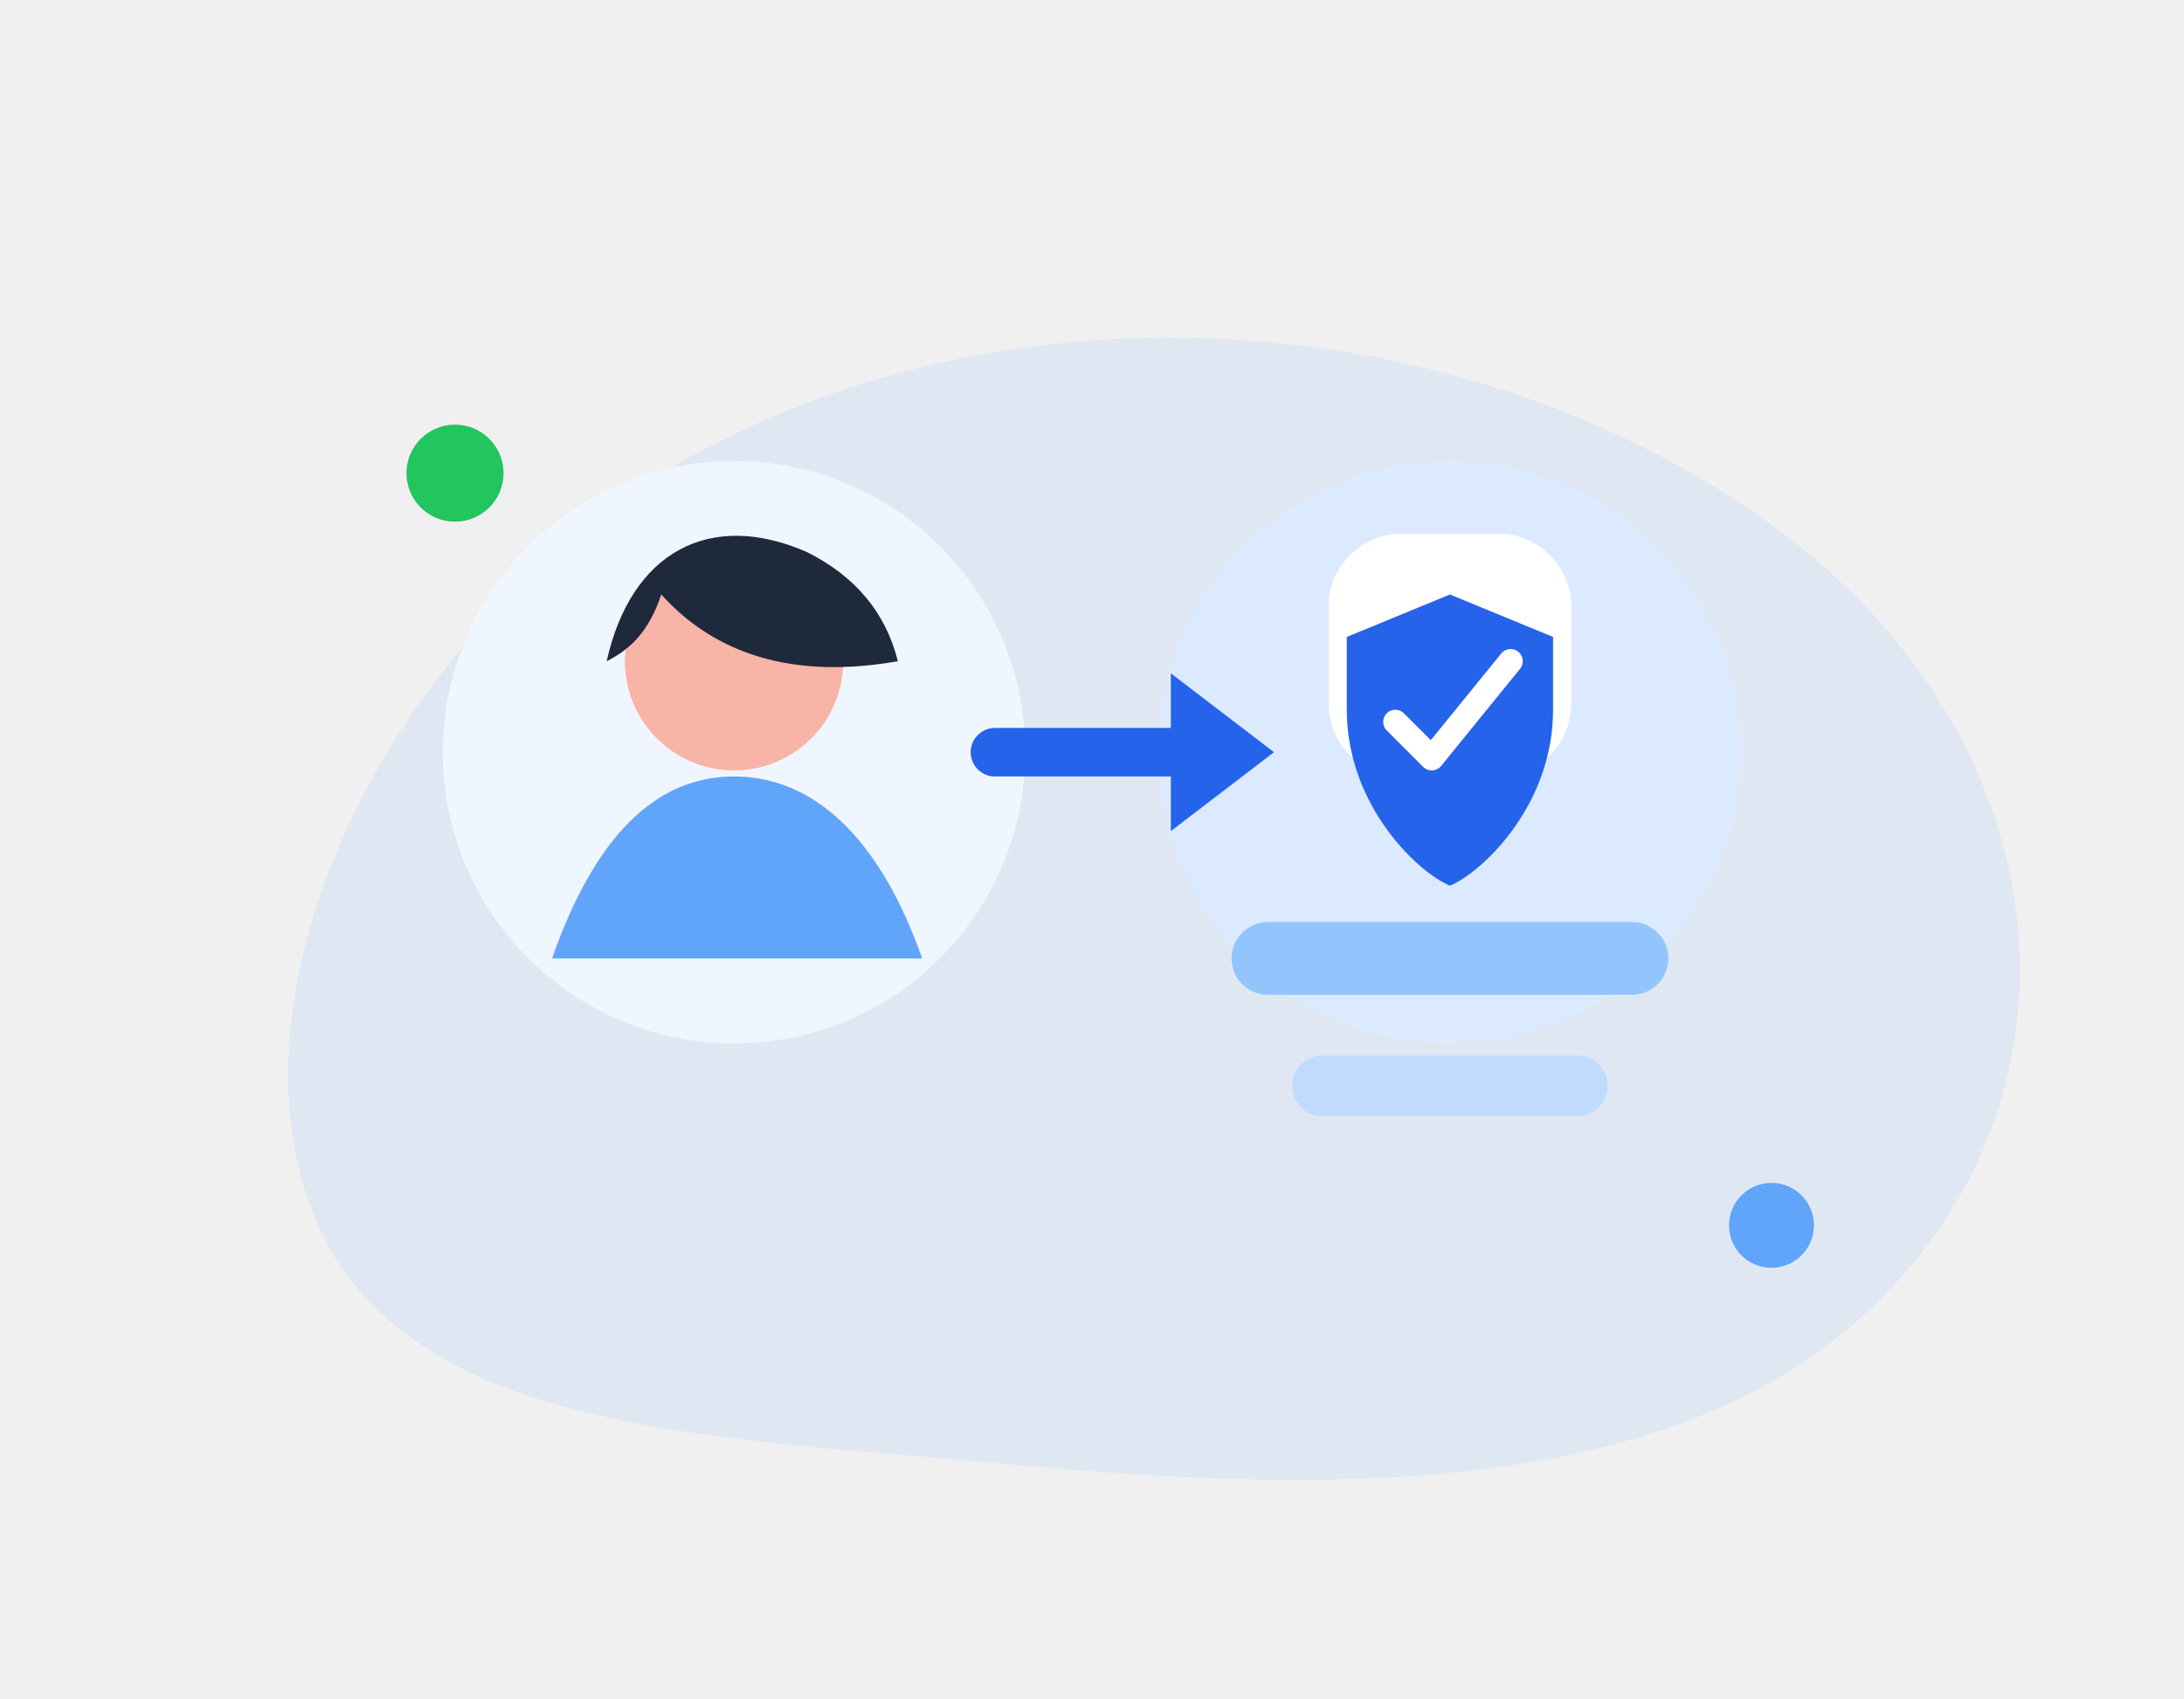
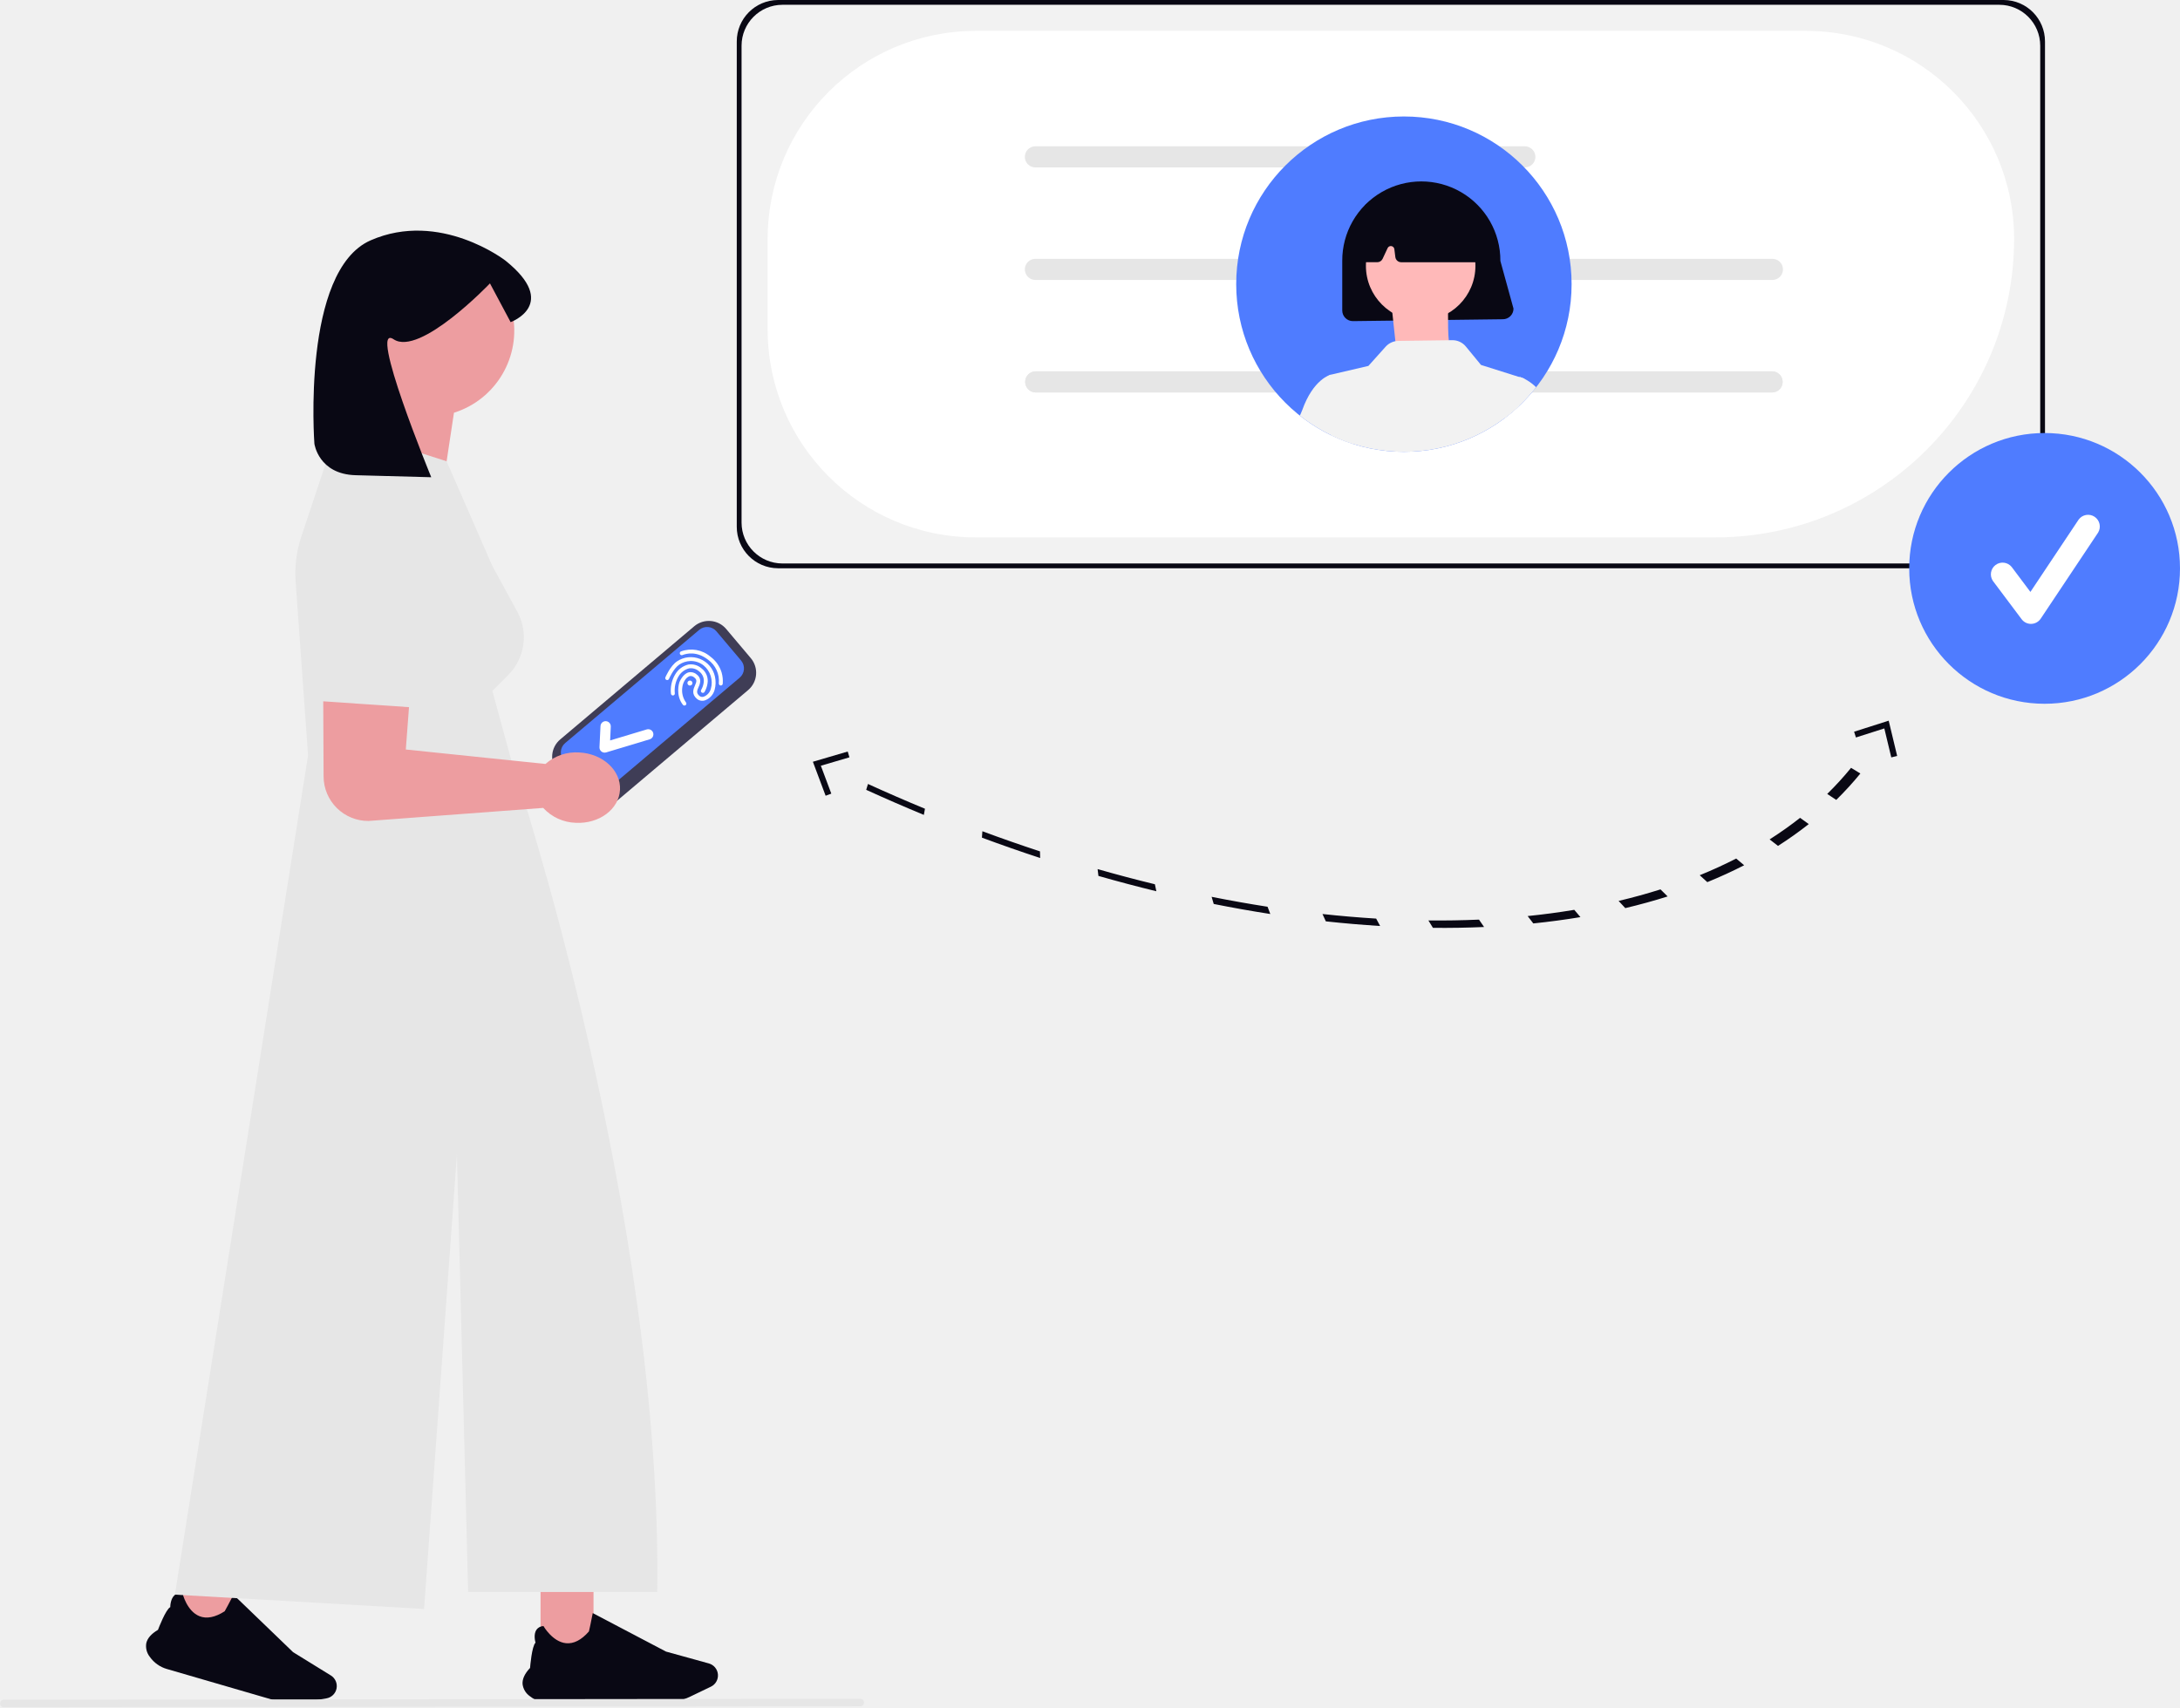
- <svg xmlns="http://www.w3.org/2000/svg" viewBox="0 0 360 280" role="img" aria-label="Federated account binding">
-   <path fill="#93c5fd" fill-opacity=".18" d="M55 207c-21-36 4-96 51-127 56-36 136-31 188 8 45 34 51 89 18 124-34 37-97 34-150 29-44-4-89-5-107-34Z" />
-   <circle cx="121" cy="124" r="48" fill="#eff6ff" />
-   <circle cx="239" cy="124" r="48" fill="#dbeafe" />
-   <path fill="none" stroke="#2563eb" stroke-linecap="round" stroke-width="8" d="M164 124h32" />
-   <path fill="#2563eb" d="m193 111 17 13-17 13v-26Z" />
-   <circle cx="121" cy="109" r="18" fill="#f9b4a8" />
-   <path fill="#1e293b" d="M100 109c4-18 17-25 33-18 8 4 13 10 15 18-17 3-30-1-39-11-2 6-5 9-9 11Z" />
-   <path fill="#60a5fa" d="M91 158c7-20 17-30 30-30s24 10 31 30H91Z" />
-   <rect x="219" y="88" width="40" height="40" rx="12" fill="#fff" />
-   <path fill="#2563eb" d="M239 98 256 105v12c0 16-12 27-17 29-5-2-17-13-17-29v-12l17-7Z" />
-   <path fill="none" stroke="#fff" stroke-linecap="round" stroke-linejoin="round" stroke-width="4" d="m230 119 6 6 13-16" />
-   <rect x="203" y="152" width="72" height="12" rx="6" fill="#93c5fd" />
-   <rect x="213" y="174" width="52" height="10" rx="5" fill="#bfdbfe" />
-   <circle cx="75" cy="78" r="8" fill="#22c55e" />
-   <circle cx="292" cy="202" r="7" fill="#60a5fa" />
+ <svg xmlns="http://www.w3.org/2000/svg" width="800" height="626.599" viewBox="0 0 800 626.599">
+   <defs>
+     <clipPath id="a">
+       <circle cx="61.54" cy="61.54" r="61.54" transform="translate(0)" fill="none" stroke="#707070" stroke-width="1" />
+     </clipPath>
+   </defs>
+   <g transform="translate(-662.08 -202)">
+     <g transform="translate(864.697 429.896)">
+       <g transform="translate(0)">
+         <path d="M570.063,342.355l49.2-41.552a8.32,8.32,0,0,0,.987-11.712L611.2,278.367a8.32,8.32,0,0,0-11.712-.987l-49.2,41.552a8.32,8.32,0,0,0-.987,11.712l9.056,10.724A8.32,8.32,0,0,0,570.063,342.355Z" transform="translate(-547.337 -275.422)" fill="#3f3d56" />
+         <path d="M616.648,289.3a4.484,4.484,0,0,1-.532,6.311l-49.2,41.552a4.484,4.484,0,0,1-6.311-.532l-9.056-10.724a4.484,4.484,0,0,1,.532-6.311l49.2-41.552a4.484,4.484,0,0,1,6.311.532Z" transform="translate(-547.301 -274.766)" fill="#4f7cff" />
+         <path d="M11.161,18.635a1.891,1.891,0,0,1-1.5.791L1.935,19.6a1.892,1.892,0,1,1-.087-3.782L6.906,15.7,1.925,2.563A1.892,1.892,0,0,1,5.463,1.222l5.928,15.642a1.893,1.893,0,0,1-.2,1.727Z" transform="matrix(-0.07, 0.998, -0.998, -0.07, 37.439, 38.072)" fill="#fff" />
+       </g>
+       <g transform="matrix(0.574, 0.819, -0.819, 0.574, 54.1, 6.403)">
+         <g transform="translate(0 0)">
+           <path d="M.928,9.166a.715.715,0,0,1-.911-.84A10.767,10.767,0,0,1,7.773.588,11.4,11.4,0,0,1,14.881.549,11.541,11.541,0,0,1,18.5,2.574a.709.709,0,0,1,.116,1l0,.005A.725.725,0,0,1,17.6,3.69a9.642,9.642,0,0,0-9.41-1.747C3.144,3.5,1.773,7.149,1.417,8.641A.7.7,0,0,1,.928,9.166Z" fill="#fff" />
+           <path d="M14.465,16.24a.709.709,0,0,1-.177.033c-4.5.242-7.362-3.5-7.479-3.651l-.022-.036c-.072-.111-1.8-2.747-1.041-4.84A3.3,3.3,0,0,1,8.055,5.752a2.977,2.977,0,0,1,2.769.308,5.566,5.566,0,0,1,1.423,1.754c.812,1.334,1.31,2.013,2.855,1.621A1.642,1.642,0,0,0,16.241,8.32a4.265,4.265,0,0,0-.869-3.815A8.151,8.151,0,0,0,6.817,1.763,7.476,7.476,0,0,0,2.7,4.817,7.848,7.848,0,0,0,1.442,8.931C1.426,11.541,3.565,14.974,3.585,15a.707.707,0,0,1-.225.975l-.007,0a.724.724,0,0,1-.992-.222C2.265,15.6-.018,11.944,0,8.928A9.063,9.063,0,0,1,12.559.7,9.949,9.949,0,0,1,16.5,3.617a5.637,5.637,0,0,1,1.089,5.15,3.055,3.055,0,0,1-2.145,2.04c-2.643.672-3.678-1.02-4.433-2.255-.775-1.266-1.2-1.859-2.544-1.445a1.922,1.922,0,0,0-1.38,1.115A3.476,3.476,0,0,0,7.327,10.5l.008.02a5.81,5.81,0,0,0,1.474,2.144,7.577,7.577,0,0,0,5.414,2.19.708.708,0,0,1,.751.663v.007A.724.724,0,0,1,14.465,16.24Z" transform="translate(2.16 2.723)" fill="#fff" />
+           <path d="M6.206,14.865a.726.726,0,0,1-.568-.059A11.456,11.456,0,0,1,.74,9.487l0-.015A7.617,7.617,0,0,1,.541,3.437,5.911,5.911,0,0,1,4.4.3a5.728,5.728,0,0,1,5.949,1.445,8.816,8.816,0,0,1,1.841,2.607.72.72,0,1,1-1.326.564A7.382,7.382,0,0,0,9.314,2.739a4.3,4.3,0,0,0-4.5-1.082A4.523,4.523,0,0,0,1.843,4.022a6.265,6.265,0,0,0,.194,4.861,10.056,10.056,0,0,0,4.314,4.688.705.705,0,0,1,.268.961l-.005.01A.724.724,0,0,1,6.206,14.865Z" transform="translate(4.963 5.442)" fill="#fff" />
+           <ellipse cx="0.918" cy="0.918" rx="0.918" ry="0.918" transform="translate(10.485 11.385)" fill="#fff" />
+         </g>
+       </g>
+     </g>
+     <g transform="translate(715.672 286.646)">
+       <rect width="19.438" height="25.62" transform="translate(144.776 497.104)" fill="#ed9da0" />
+       <path d="M655.015,503.807h41.318a23.83,23.83,0,0,0,10.263-2.339l7.616-3.66a4.576,4.576,0,0,0-.762-8.532l-15.717-4.348L670.852,470.8l-.02.1c-.5,2.546-1.281,6.393-1.381,6.627-2.757,3.161-5.589,4.613-8.418,4.327-4.934-.5-8.214-6.2-8.246-6.255l-.025-.044-.05.005a3.271,3.271,0,0,0-2.54,1.386c-1.126,1.7-.439,4.31-.326,4.706-1.348,1.317-1.953,8.684-2,9.279-1.949,2.066-2.875,4.051-2.753,5.9a6.357,6.357,0,0,0,2.668,4.467,11.539,11.539,0,0,0,7.254,2.511Z" transform="translate(-506.921 36.599)" fill="#090814" />
+       <rect width="19.438" height="25.62" transform="translate(28.08 515.45) rotate(-163.78)" fill="#ed9da0" />
+       <path d="M773.692,492.313l39.674,11.542a23.831,23.831,0,0,0,10.508.622l8.337-1.388a4.575,4.575,0,0,0,1.647-8.4l-13.873-8.565-21.869-21.074-.047.088c-1.19,2.3-3.02,5.78-3.177,5.977-3.529,2.263-6.655,2.869-9.291,1.8-4.6-1.858-6.155-8.245-6.171-8.309l-.012-.049-.049-.009a3.272,3.272,0,0,0-2.826.62c-1.556,1.317-1.625,4.017-1.627,4.427-1.663.889-4.3,7.793-4.512,8.35-2.449,1.439-3.892,3.087-4.291,4.9a6.356,6.356,0,0,0,1.317,5.033,11.538,11.538,0,0,0,6.263,4.437Z" transform="translate(-766.025 35.61)" fill="#090814" />
+       <path d="M709.709,68.1a31.6,31.6,0,1,1,41.07,30.155l-6.109,40.373L713.528,112.68a78.456,78.456,0,0,0,10.34-18.232,31.568,31.568,0,0,1-14.152-26.342Z" transform="translate(-637.78 -31.417)" fill="#ed9da0" />
+       <path d="M713.173,215.027l-4.562-63.863a42.236,42.236,0,0,1,2.06-16.368l13.522-40.553,39.818,12.789,16.8,38.437,9.15,16.776a19.612,19.612,0,0,1-3.349,23.257l-5.8,5.8,8.086,29.658-.851-.03,1.141.148s54.062,162.638,52.122,300.954H771.919L767.8,361.475,755.747,528.266,664.307,523,713.17,215.027Z" transform="translate(-653.715 -22.374)" fill="#e6e6e6" />
+       <path d="M704.744,110.311s1.476,11.2,15.148,11.562l27.733.742s-23.444-57.054-13.8-50.627,35.346-20.519,35.346-20.519l7.585,14.225s18.117-6.562-1.962-22.63c0,0-23.962-18.527-49.4-7.4S704.744,110.311,704.744,110.311Z" transform="translate(-642.961 -32.105)" fill="#090814" />
+       <path d="M785.217,221.457c.366-7.13-6.313-13.268-14.927-13.715a16.96,16.96,0,0,0-12.416,4.209l-.2-.01-51.063-5.288,3.83-50.679c1.417-9.8-1.335-19.683-10.989-21.9h0a19.037,19.037,0,0,0-23.306,18.64l.292,63.835a16.4,16.4,0,0,0,16.508,16.332l64.084-4.789a16.96,16.96,0,0,0,11.916,5.469c8.615.446,15.9-4.974,16.265-12.1Z" transform="translate(-611.283 -16.214)" fill="#ed9da0" />
+       <path d="M782.376,134.3,779.3,192.12l-42.738-2.9,7.558-60.133" transform="translate(-678.302 -16.916)" fill="#e6e6e6" />
+     </g>
+     <path d="M945.647,708.561l-314.313.351a1.377,1.377,0,1,1,0-2.754l314.313-.351a1.377,1.377,0,1,1,0,2.755Z" transform="translate(32.123 119.686)" fill="#e6e6e6" />
+     <g transform="translate(932.454 202)">
+       <path d="M793.355,341.767H343.509A15.21,15.21,0,0,1,328.39,326.5V148.464A15.21,15.21,0,0,1,343.509,133.2H793.355a15.21,15.21,0,0,1,15.118,15.265V326.5a15.21,15.21,0,0,1-15.118,15.265Z" transform="translate(-328.39 -133.199)" fill="#090814" />
+       <path d="M789.957,338.253H343.4a15.025,15.025,0,0,1-15.008-15.008V148.207A15.025,15.025,0,0,1,343.4,133.2H789.957a15.025,15.025,0,0,1,15.008,15.008V323.245a15.025,15.025,0,0,1-15.008,15.008Z" transform="translate(-326.634 -131.443)" fill="#f2f2f2" />
+       <path d="M687.139,330.012H415.612a76.4,76.4,0,0,1-76.318-76.318V220.428a76.4,76.4,0,0,1,76.318-76.319H720.4a76.4,76.4,0,0,1,76.318,76.319A109.708,109.708,0,0,1,687.139,330.012Z" transform="translate(-327.964 -132.773)" fill="#fff" />
+       <path d="M630.212,200.1H450.729a3.871,3.871,0,1,1,0-7.741H630.212a3.871,3.871,0,1,1,0,7.741Z" transform="translate(-341.079 -138.657)" fill="#e6e6e6" />
+       <path d="M721.069,247.131H450.729a3.871,3.871,0,1,1,0-7.741h270.34a3.871,3.871,0,1,1,0,7.741Z" transform="translate(-341.079 -144.391)" fill="#e6e6e6" />
+       <path d="M721.069,294.162H450.729a3.871,3.871,0,0,1,0-7.741h270.34a3.871,3.871,0,0,1,0,7.741Z" transform="translate(-341.079 -150.126)" fill="#e6e6e6" />
+       <path d="M721.069,294.162H450.729a3.871,3.871,0,0,1,0-7.741h270.34a3.871,3.871,0,0,1,0,7.741Z" transform="translate(-341.079 -150.126)" fill="#e6e6e6" />
+       <circle cx="61.54" cy="61.54" r="61.54" transform="translate(183.28 42.747)" fill="#4f7cff" />
+       <path d="M699.506,307.834" transform="translate(-371.885 -152.737)" fill="#2f2e41" />
+       <g transform="translate(183.28 42.747)" clip-path="url(#a)">
+         <g transform="translate(-31.35 24.008)">
+           <path d="M848.068,244.377l-55.049.688a3.9,3.9,0,0,1-3.9-3.9V222.979a29.015,29.015,0,1,1,58.029,0l4.815,17.5a3.9,3.9,0,0,1-3.9,3.9Z" transform="translate(-718.853 -193.964)" fill="#090814" />
+           <circle cx="20.093" cy="20.093" r="20.093" transform="translate(78.95 10.725)" fill="#ffb9b9" />
+           <path d="M870.218,399.7s-.354,14.517,1.062,14.871-19.474,6.019-19.474,6.019l-2.124-19.828Z" transform="translate(-761.102 -353.357)" fill="#ffb9b9" />
+           <path d="M784.9,346.78c3.62.967,39.4,15.712,56.381.772l13.322-65.776-15.961-5.034-5.57-6.773a6.325,6.325,0,0,0-4.979-2.311l-19.8.265a6.355,6.355,0,0,0-4.634,2.106l-6.342,7.073-14.326,3.334Z" transform="translate(-717.458 -209.554)" fill="#f2f2f2" />
+           <path d="M866.364,290.878,870.7,285.1s7.947,2.088,11.985,13.477,20.581,102.376,20.581,102.376l-17.816,8.272-24.126-80.413Z" transform="translate(-735.291 -213.525)" fill="#f2f2f2" />
+           <path d="M770.04,289.375l-6-5.273s-6.285,1.586-10.323,12.974-55.576,87.738-55.576,87.738l17.816,8.272,59.121-65.779Z" transform="translate(-698.141 -213.298)" fill="#f2f2f2" />
+           <path d="M840.725,224.427H812.64a2.168,2.168,0,0,1-2.149-1.9l-.364-2.909a1.3,1.3,0,0,0-2.466-.386l-1.842,3.942a2.173,2.173,0,0,1-1.962,1.249h-4.266a2.163,2.163,0,0,1-2.166-2.159,2.113,2.113,0,0,1,.01-.213l1.682-17.57a2.182,2.182,0,0,1,1.236-1.763,43.919,43.919,0,0,1,38.767.023,2.169,2.169,0,0,1,1.225,1.662l2.52,17.547a2.162,2.162,0,0,1-2.143,2.471Z" transform="translate(-720.744 -194.934)" fill="#090814" />
+         </g>
+       </g>
+     </g>
+     <circle cx="49.686" cy="49.686" r="49.686" transform="translate(1362.707 360.93)" fill="#4f7cff" />
+     <path d="M585.2,263.565a4.294,4.294,0,0,1-3.436-1.719L571.225,247.8a4.3,4.3,0,0,1,6.873-5.154l6.892,9.189,17.7-26.553a4.3,4.3,0,0,1,7.148,4.766l-21.07,31.6a4.3,4.3,0,0,1-3.455,1.912Z" transform="translate(822.196 167.417)" fill="#fff" />
+     <g transform="matrix(0.469, -0.883, 0.883, 0.469, 956.247, 489.374)">
+       <path d="M2.205,0,0,.435c.463,7.673,1.074,15.411,1.8,23l2.185-.693C3.264,15.238,2.663,7.588,2.205,0ZM6.578,45.231l-2.156.945c1,7.5,2.157,15.029,3.426,22.388l2.118-1.2c-1.256-7.279-2.4-14.728-3.388-22.138Zm7.567,43.858-2.07,1.444c1.532,7.2,3.215,14.407,5,21.419l2.015-1.682c-1.769-6.936-3.437-14.062-4.948-21.183Zm10.638,41.734-1.95,1.913c2.031,6.778,4.212,13.53,6.484,20.067l1.88-2.136c-2.246-6.465-4.4-13.141-6.412-19.844Zm13.513,38.9-1.8,2.35c2.5,6.253,5.136,12.443,7.849,18.393l1.711-2.554c-2.681-5.886-5.287-12.011-7.76-18.191Zm16.148,35.442-1.612,2.746c2.914,5.621,5.968,11.148,9.079,16.427l1.518-2.916c-3.08-5.235-6.1-10.7-8.983-16.259ZM72.955,236.58l-1.411,3.1c3.288,4.907,6.707,9.682,10.16,14.193l1.3-3.254c-3.415-4.462-6.8-9.187-10.047-14.038Zm20.57,26.877-1.181,3.4c3.607,4.1,7.334,8.047,11.077,11.719l1.057-3.529c-3.7-3.631-7.387-7.534-10.954-11.59Zm22.294,21.873-.929,3.646c3.865,3.227,7.841,6.268,11.819,9.038l.8-3.745c-3.932-2.739-7.862-5.745-11.684-8.939Zm23.653,16.49-.662,3.833a138.041,138.041,0,0,0,12.371,6.21l.524-3.889c-4.094-1.808-8.21-3.879-12.23-6.154Zm24.658,10.837-.383,3.954a118.441,118.441,0,0,0,12.709,3.271l.242-3.991a116.928,116.928,0,0,1-12.567-3.235Z" transform="translate(8.901 21.684)" fill="#090814" />
+       <path d="M18.136,9.531l-1.585,1.554L8.906,3.268,1.663,11.46,0,9.983,8.824,0Z" transform="translate(0 0)" fill="#090814" />
+       <path d="M1.926,0,.372,1.585l7.82,7.646L0,16.473l1.477,1.663L11.46,9.312Z" transform="translate(195.905 332.339)" fill="#090814" />
+     </g>
+   </g>
</svg>
